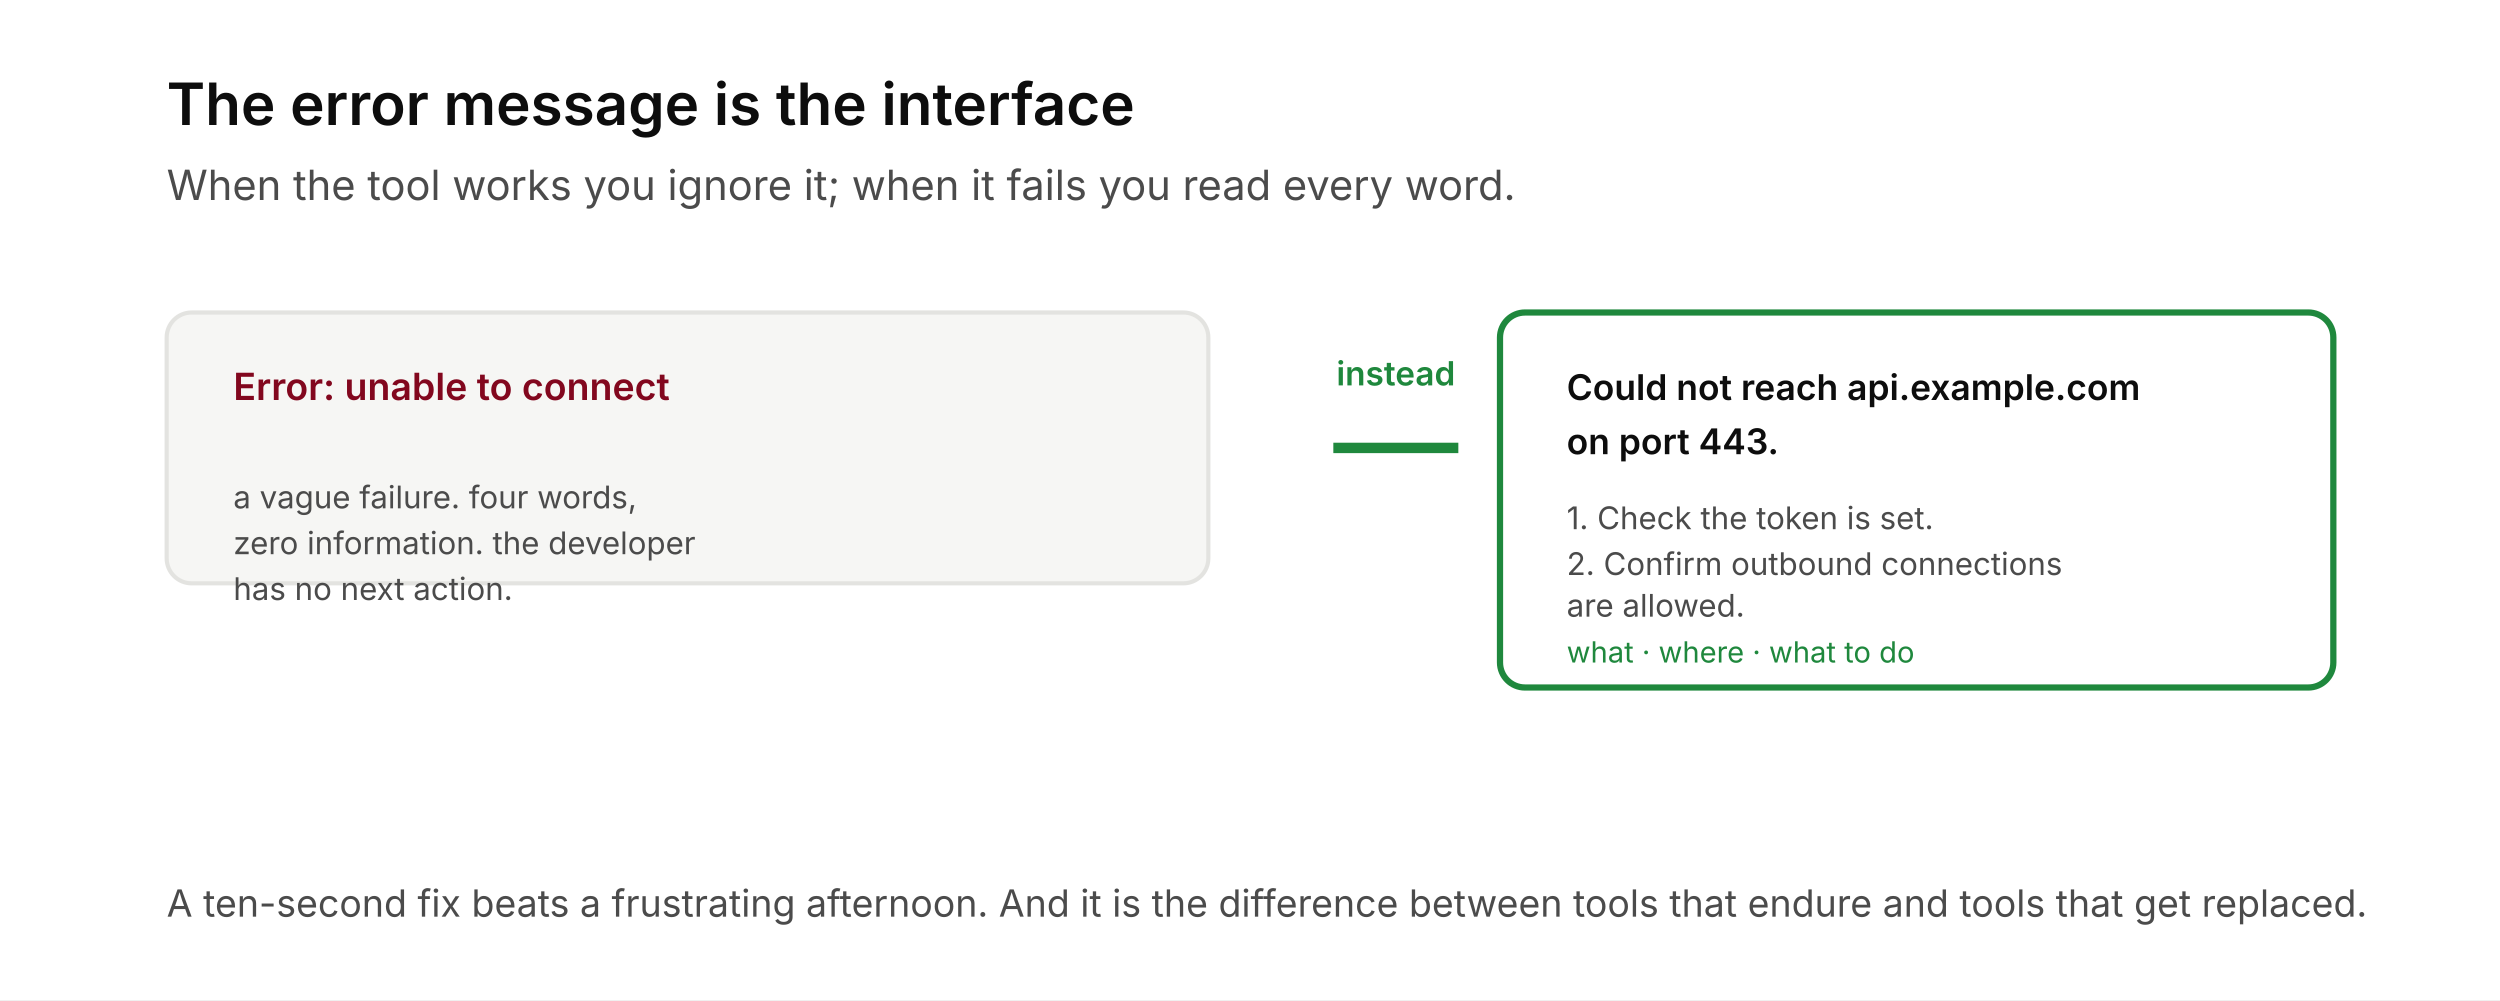
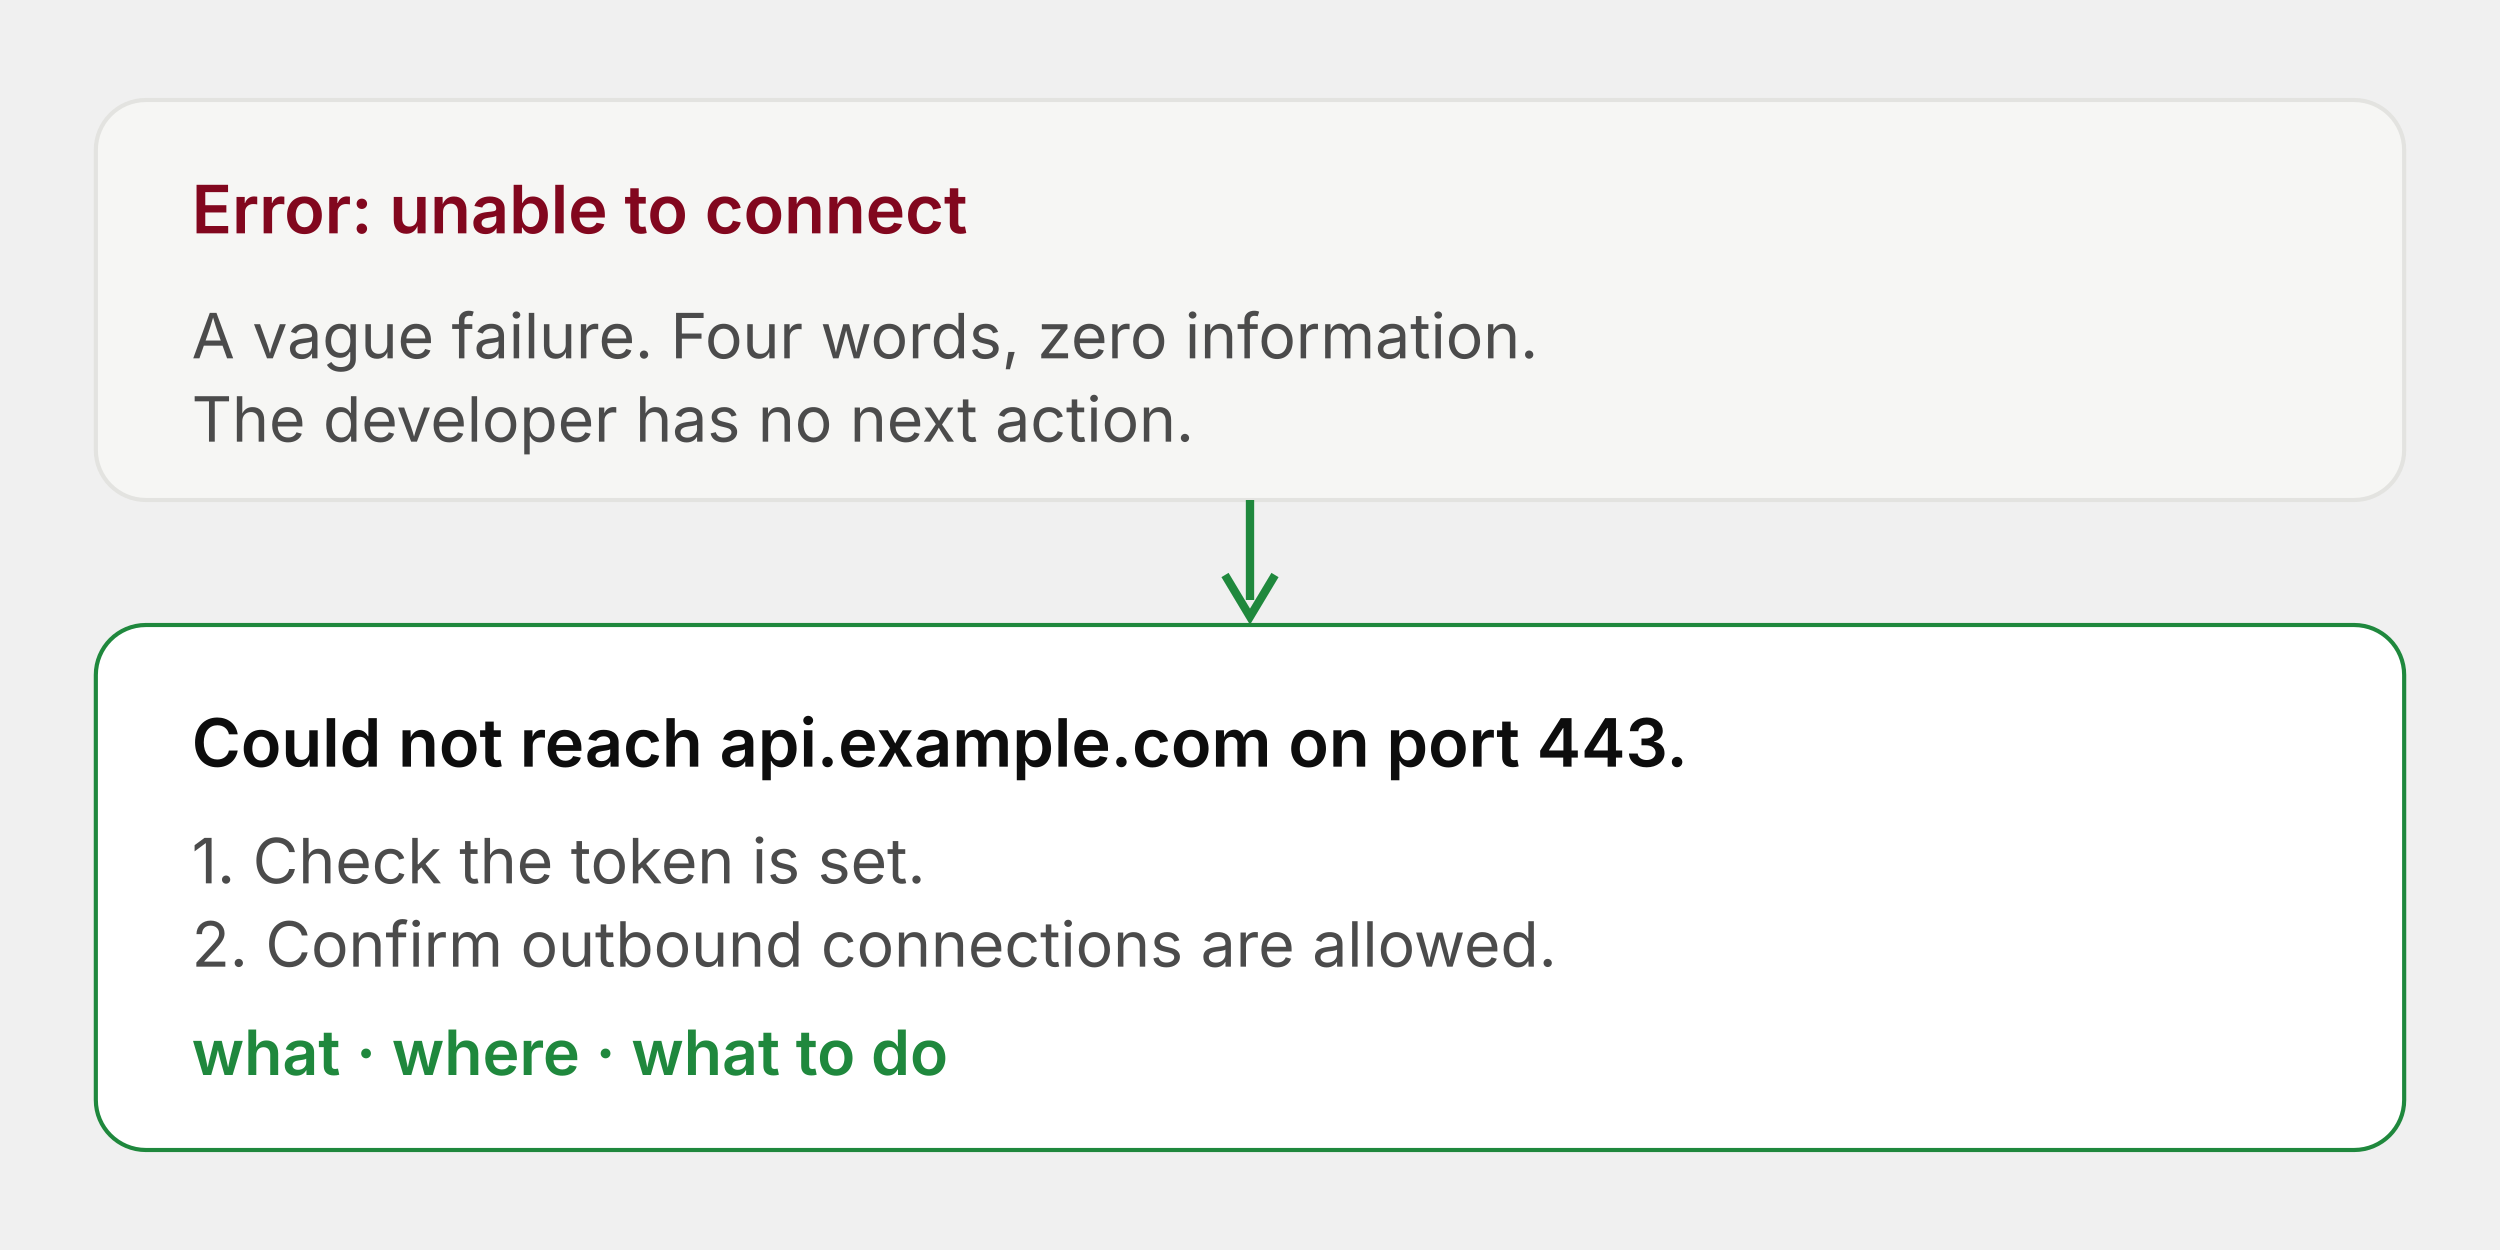
- <svg xmlns="http://www.w3.org/2000/svg" width="1200" height="480" viewBox="0 0 1200 480" font-family="Inter, IBM Plex Sans, sans-serif">
-   <rect width="1200" height="480" fill="#ffffff" />
-   <text x="80" y="60" font-size="28" font-weight="600" fill="#0d0d0d">The error message is the interface</text>
-   <text x="80" y="96" font-size="20" fill="#4b4b4b">When the tool works you ignore it; when it fails you read every word.</text>
-   <rect x="80" y="150" width="500" height="130" rx="12" fill="#f6f6f4" stroke="#e3e3e0" stroke-width="2" />
-   <text x="112" y="192" font-size="18" font-weight="600" fill="#82071e">Error: unable to connect</text>
-   <text x="112" y="244" font-size="15" fill="#4b4b4b">a vague failure. four words,</text>
-   <text x="112" y="266" font-size="15" fill="#4b4b4b">zero information. the developer</text>
-   <text x="112" y="288" font-size="15" fill="#4b4b4b">has no next action.</text>
-   <line x1="640" y1="215" x2="700" y2="215" stroke="#1f883d" stroke-width="5" />
-   <text x="670" y="185" font-size="16" font-weight="600" fill="#1f883d" text-anchor="middle">instead</text>
-   <rect x="720" y="150" width="400" height="180" rx="12" fill="#ffffff" stroke="#1f883d" stroke-width="3" />
-   <text x="752" y="192" font-size="17" font-weight="600" fill="#0d0d0d">Could not reach api.example.com</text>
-   <text x="752" y="218" font-size="17" font-weight="600" fill="#0d0d0d">on port 443.</text>
-   <text x="752" y="254" font-size="15" fill="#4b4b4b">1. Check the token is set.</text>
-   <text x="752" y="276" font-size="15" fill="#4b4b4b">2. Confirm outbound connections</text>
-   <text x="752" y="296" font-size="15" fill="#4b4b4b">   are allowed.</text>
-   <text x="752" y="318" font-size="14" fill="#1f883d">what · where · what to do</text>
-   <text x="80" y="440" font-size="18" fill="#4b4b4b">A ten-second fix beats a frustrating afternoon. And it is the difference between tools that endure and tools that get replaced.</text>
+ <svg xmlns="http://www.w3.org/2000/svg" width="600" height="300" viewBox="0 0 600 300" font-family="Inter, IBM Plex Sans, sans-serif">
+   <rect x="23" y="24" width="554" height="96" rx="12" fill="#f6f6f4" stroke="#e3e3e0" stroke-width="1" />
+   <text x="46" y="56" font-size="16" font-weight="600" fill="#82071e">Error: unable to connect</text>
+   <text x="46" y="86" font-size="15" fill="#4b4b4b">A vague failure. Four words, zero information.</text>
+   <text x="46" y="106" font-size="15" fill="#4b4b4b">The developer has no next action.</text>
+   <line x1="300" y1="120" x2="300" y2="144" stroke="#1f883d" stroke-width="2" />
+   <path d="M294 138 L300 148 L306 138" fill="none" stroke="#1f883d" stroke-width="2" />
+   <rect x="23" y="150" width="554" height="126" rx="12" fill="#ffffff" stroke="#1f883d" stroke-width="1" />
+   <text x="46" y="184" font-size="16" font-weight="600" fill="#0d0d0d">Could not reach api.example.com on port 443.</text>
+   <text x="46" y="212" font-size="15" fill="#4b4b4b">1. Check the token is set.</text>
+   <text x="46" y="232" font-size="15" fill="#4b4b4b">2. Confirm outbound connections are allowed.</text>
+   <text x="46" y="258" font-size="15" font-weight="600" fill="#1f883d">what · where · what to do</text>
</svg>
